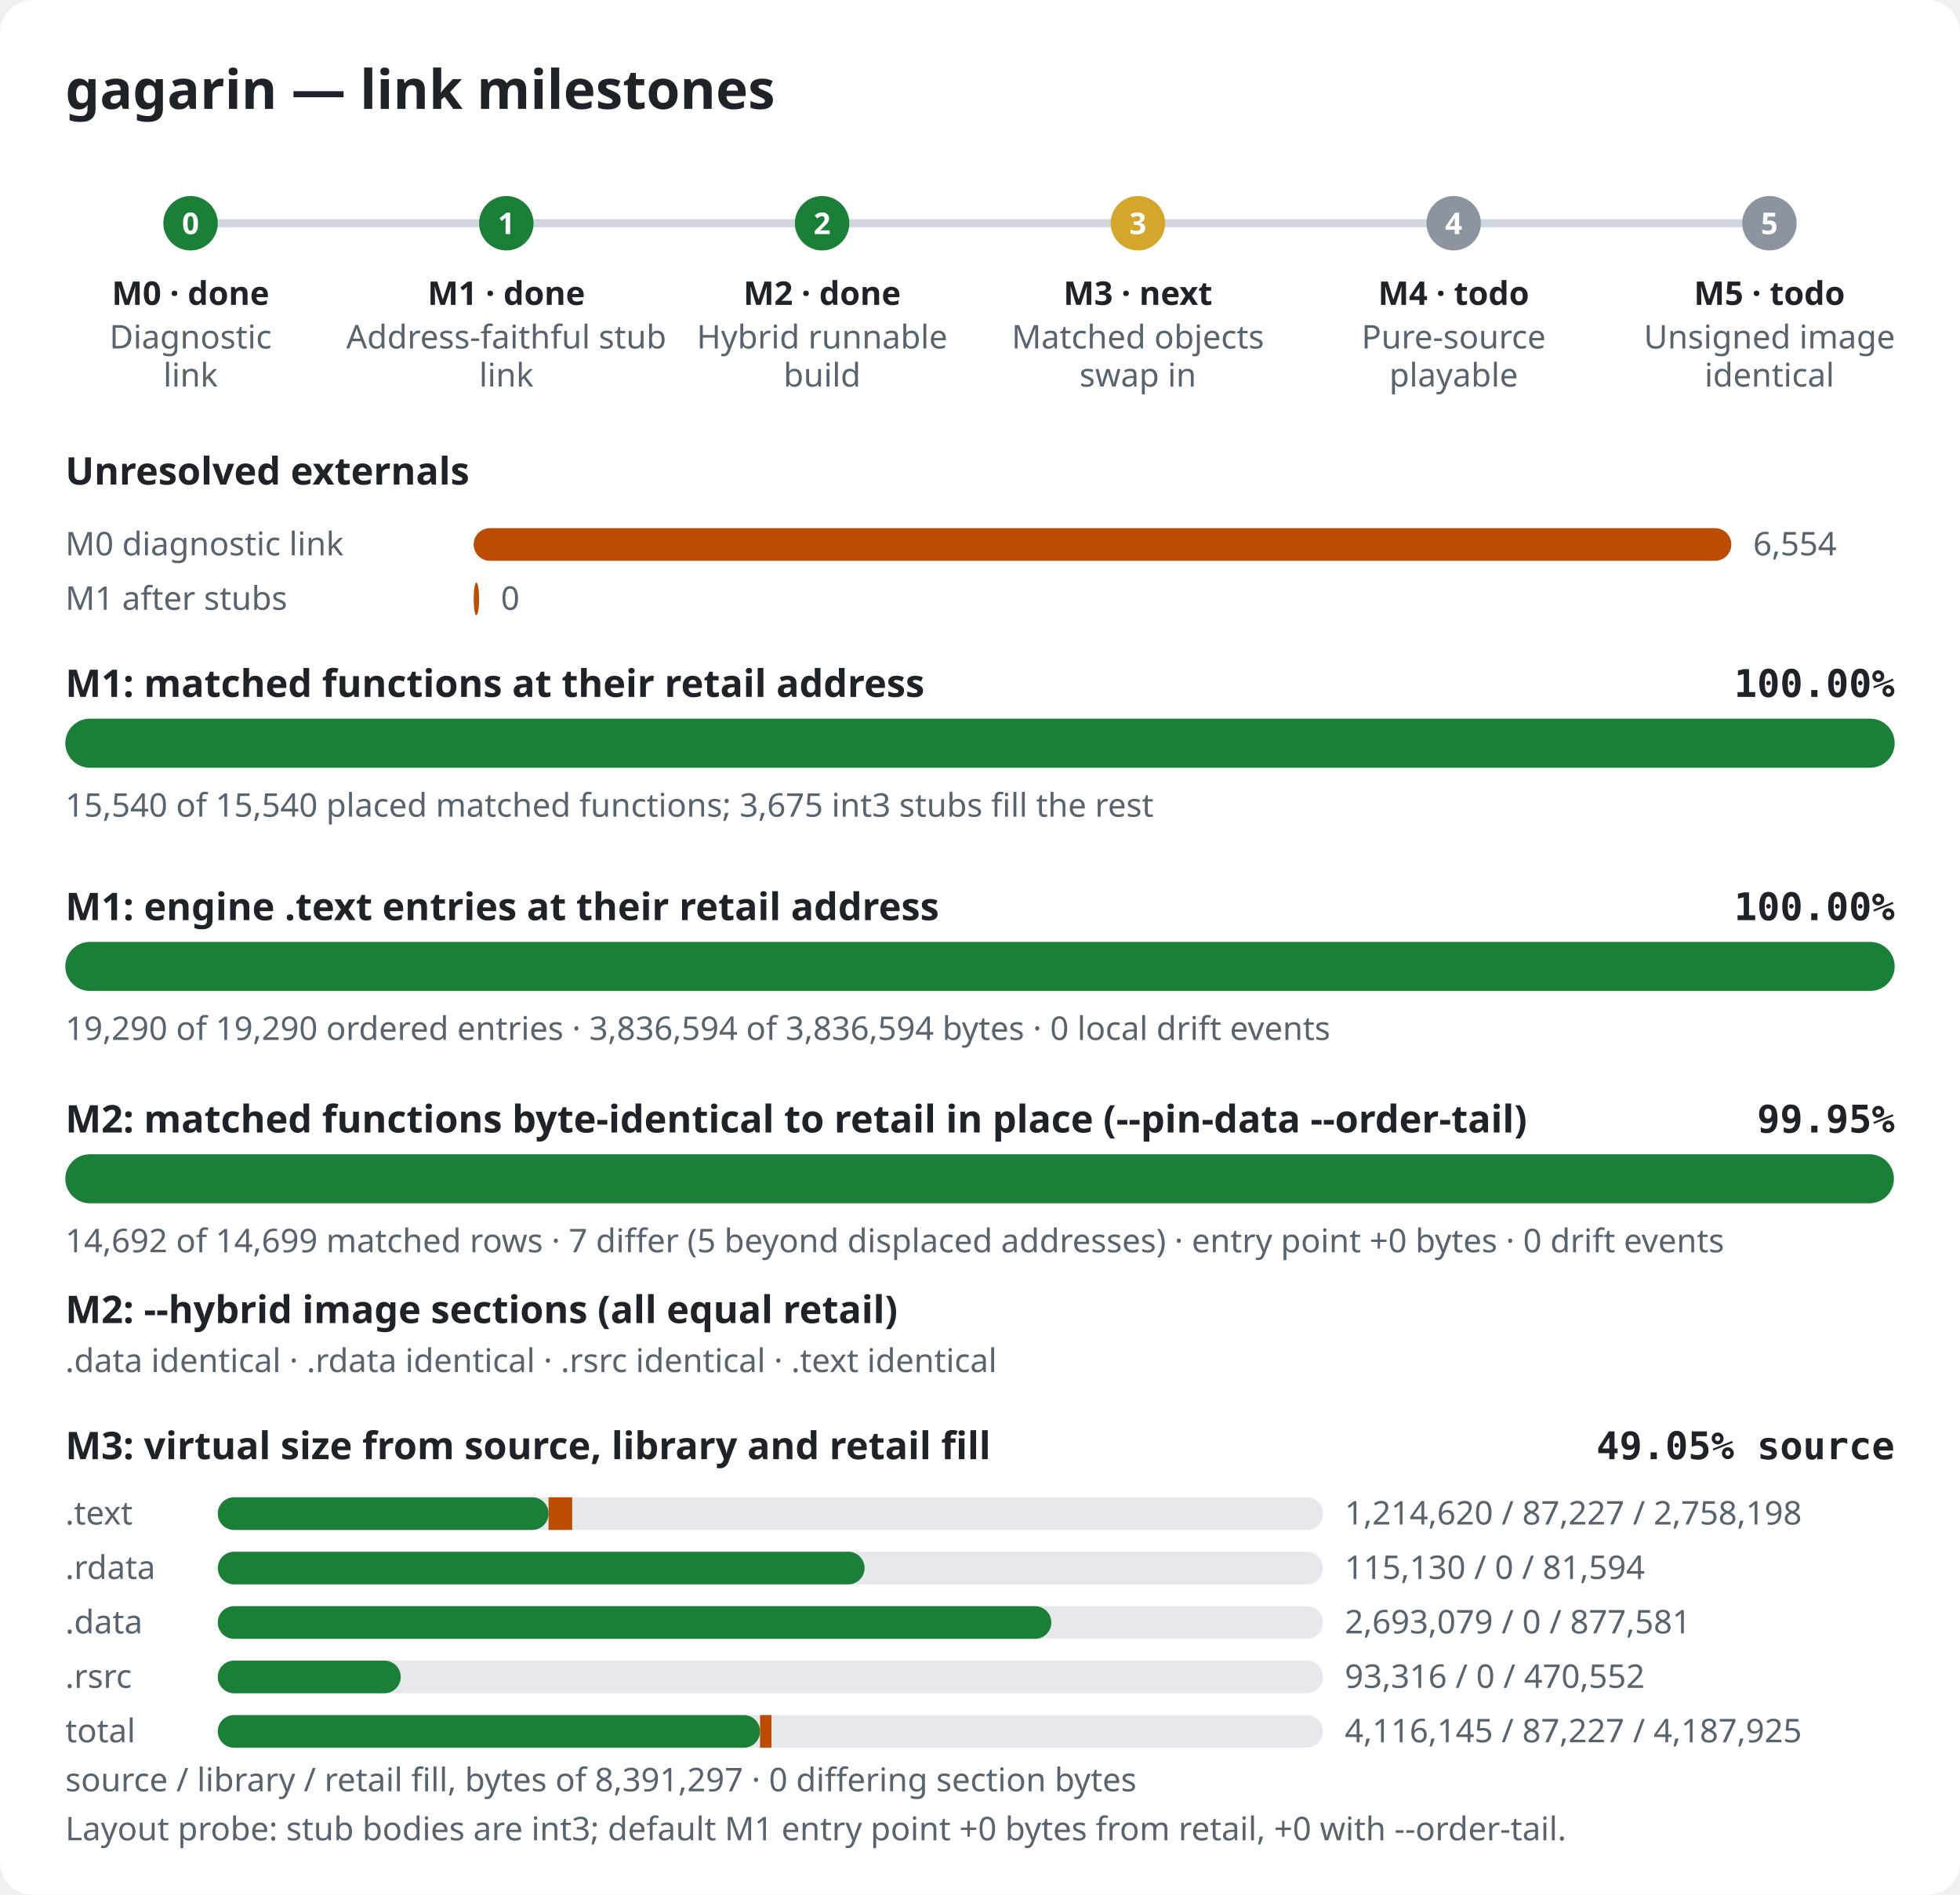
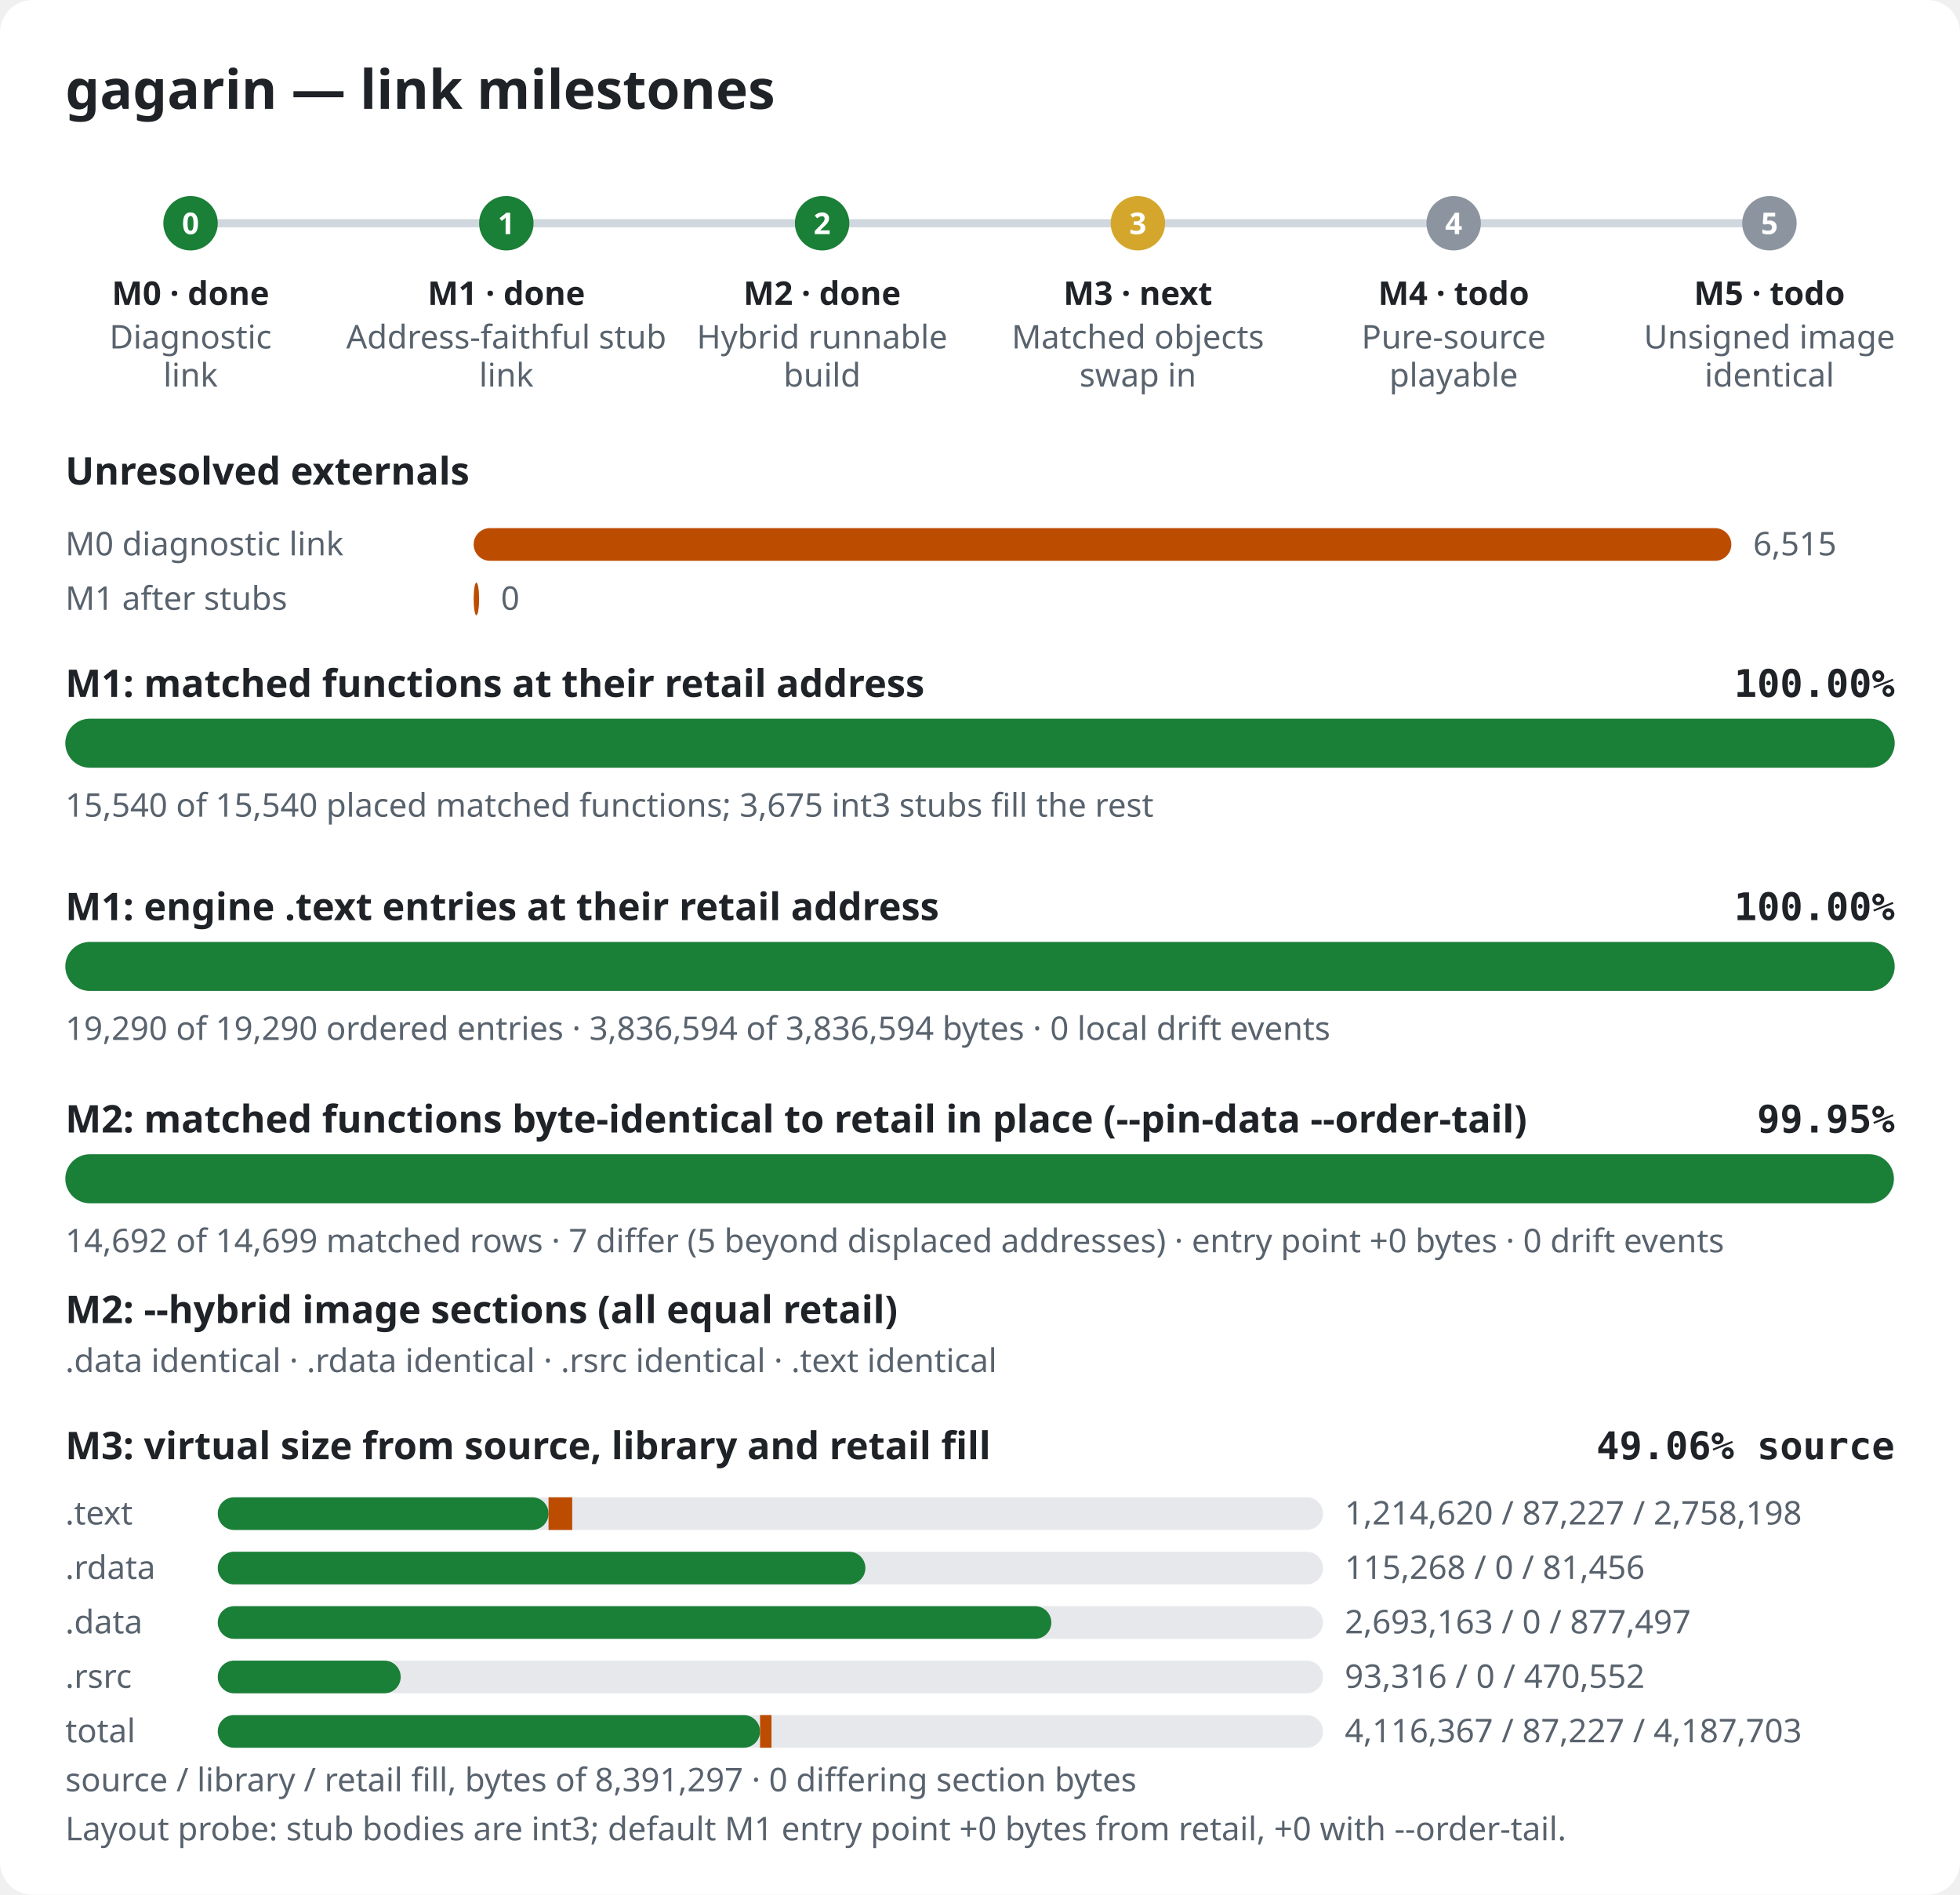
<svg xmlns="http://www.w3.org/2000/svg" width="720" height="696" viewBox="0 0 720 696" role="img" aria-label="gagarin link milestones">
  <style>.bg{fill:#ffffff}.title{font:600 20px sans-serif;fill:#1f2328}.label{font:600 14px sans-serif;fill:#1f2328}.pct{font:600 14px monospace;fill:#1f2328}.note{font:12px sans-serif;fill:#59636e}.mlabel{font:600 12px sans-serif;fill:#1f2328}.mid{font:600 11px sans-serif;fill:#ffffff}.track{fill:#e6e8eb}.rail{stroke:#d0d7de;stroke-width:3}.done,.m-done{fill:#1a7f37}.m-next{fill:#d4a72c}.m-todo{fill:#8c959f}.warn{fill:#bc4c00}@media (prefers-color-scheme: dark){.bg{fill:#0d1117}.title,.label,.pct,.mlabel{fill:#e6edf3}.note{fill:#9198a1}.track{fill:#262c36}.rail{stroke:#3d444d}.done,.m-done{fill:#3fb950}.m-next{fill:#d29922}.m-todo{fill:#656c76}.warn{fill:#db6d28}}</style>
  <rect width="720" height="696" rx="12" class="bg" />
  <text x="24" y="40" class="title">gagarin — link milestones</text>
  <line x1="70" y1="82" x2="650" y2="82" class="rail" />
  <circle cx="70.0" cy="82" r="10" class="m-done" />
  <text x="70.0" y="86" class="mid" text-anchor="middle">0</text>
  <text x="70.0" y="112" class="mlabel" text-anchor="middle">M0 · done</text>
  <text x="70.0" y="128" class="note" text-anchor="middle">Diagnostic</text>
  <text x="70.0" y="142" class="note" text-anchor="middle">link</text>
  <circle cx="186.0" cy="82" r="10" class="m-done" />
  <text x="186.0" y="86" class="mid" text-anchor="middle">1</text>
  <text x="186.0" y="112" class="mlabel" text-anchor="middle">M1 · done</text>
  <text x="186.0" y="128" class="note" text-anchor="middle">Address-faithful stub</text>
  <text x="186.0" y="142" class="note" text-anchor="middle">link</text>
  <circle cx="302.0" cy="82" r="10" class="m-done" />
  <text x="302.0" y="86" class="mid" text-anchor="middle">2</text>
  <text x="302.0" y="112" class="mlabel" text-anchor="middle">M2 · done</text>
  <text x="302.0" y="128" class="note" text-anchor="middle">Hybrid runnable</text>
  <text x="302.0" y="142" class="note" text-anchor="middle">build</text>
  <circle cx="418.0" cy="82" r="10" class="m-next" />
  <text x="418.0" y="86" class="mid" text-anchor="middle">3</text>
  <text x="418.0" y="112" class="mlabel" text-anchor="middle">M3 · next</text>
  <text x="418.0" y="128" class="note" text-anchor="middle">Matched objects</text>
  <text x="418.0" y="142" class="note" text-anchor="middle">swap in</text>
  <circle cx="534.0" cy="82" r="10" class="m-todo" />
  <text x="534.0" y="86" class="mid" text-anchor="middle">4</text>
  <text x="534.0" y="112" class="mlabel" text-anchor="middle">M4 · todo</text>
  <text x="534.0" y="128" class="note" text-anchor="middle">Pure-source</text>
  <text x="534.0" y="142" class="note" text-anchor="middle">playable</text>
  <circle cx="650.0" cy="82" r="10" class="m-todo" />
  <text x="650.0" y="86" class="mid" text-anchor="middle">5</text>
  <text x="650.0" y="112" class="mlabel" text-anchor="middle">M5 · todo</text>
  <text x="650.0" y="128" class="note" text-anchor="middle">Unsigned image</text>
  <text x="650.0" y="142" class="note" text-anchor="middle">identical</text>
  <text x="24" y="178" class="label">Unresolved externals</text>
  <text x="24" y="204" class="note">M0 diagnostic link</text>
  <rect x="174" y="194" width="462.0" height="12" rx="6" class="warn" />
-   <text x="644.0" y="204" class="note">6,554</text>
+   <text x="644.0" y="204" class="note">6,515</text>
  <text x="24" y="224" class="note">M1 after stubs</text>
  <rect x="174" y="214" width="2.0" height="12" rx="6" class="warn" />
  <text x="184.0" y="224" class="note">0</text>
  <text x="24" y="256" class="label">M1: matched functions at their retail address</text>
  <text x="696" y="256" class="pct" text-anchor="end">100.00%</text>
  <rect x="24" y="264" width="672" height="18" rx="9" class="track" />
  <rect x="24" y="264" width="672.0" height="18" rx="9" class="done" />
  <text x="24" y="300" class="note">15,540 of 15,540 placed matched functions; 3,675 int3 stubs fill the rest</text>
  <text x="24" y="338" class="label">M1: engine .text entries at their retail address</text>
  <text x="696" y="338" class="pct" text-anchor="end">100.00%</text>
  <rect x="24" y="346" width="672" height="18" rx="9" class="track" />
  <rect x="24" y="346" width="672.0" height="18" rx="9" class="done" />
  <text x="24" y="382" class="note">19,290 of 19,290 ordered entries · 3,836,594 of 3,836,594 bytes · 0 local drift events</text>
  <text x="24" y="416" class="label">M2: matched functions byte-identical to retail in place (--pin-data --order-tail)</text>
  <text x="696" y="416" class="pct" text-anchor="end">99.95%</text>
  <rect x="24" y="424" width="672" height="18" rx="9" class="track" />
  <rect x="24" y="424" width="671.7" height="18" rx="9" class="done" />
  <text x="24" y="460" class="note">14,692 of 14,699 matched rows · 7 differ (5 beyond displaced addresses) · entry point +0 bytes · 0 drift events</text>
  <text x="24" y="486" class="label">M2: --hybrid image sections (all equal retail)</text>
  <text x="24" y="504" class="note">.data identical · .rdata identical · .rsrc identical · .text identical</text>
  <text x="24" y="536" class="label">M3: virtual size from source, library and retail fill</text>
-   <text x="696" y="536" class="pct" text-anchor="end">49.05% source</text>
+   <text x="696" y="536" class="pct" text-anchor="end">49.06% source</text>
  <text x="24" y="560" class="note">.text</text>
  <rect x="80" y="550" width="406" height="12" rx="6" class="track" />
  <rect x="80" y="550" width="121.5" height="12" rx="6" class="done" />
  <rect x="201.5" y="550" width="8.7" height="12" class="warn" />
  <text x="494" y="560" class="note">1,214,620 / 87,227 / 2,758,198</text>
  <text x="24" y="580" class="note">.rdata</text>
  <rect x="80" y="570" width="406" height="12" rx="6" class="track" />
-   <rect x="80" y="570" width="237.6" height="12" rx="6" class="done" />
-   <rect x="317.6" y="570" width="0.0" height="12" class="warn" />
-   <text x="494" y="580" class="note">115,130 / 0 / 81,594</text>
+   <rect x="80" y="570" width="237.9" height="12" rx="6" class="done" />
+   <rect x="317.9" y="570" width="0.0" height="12" class="warn" />
+   <text x="494" y="580" class="note">115,268 / 0 / 81,456</text>
  <text x="24" y="600" class="note">.data</text>
  <rect x="80" y="590" width="406" height="12" rx="6" class="track" />
  <rect x="80" y="590" width="306.2" height="12" rx="6" class="done" />
  <rect x="386.2" y="590" width="0.0" height="12" class="warn" />
-   <text x="494" y="600" class="note">2,693,079 / 0 / 877,581</text>
+   <text x="494" y="600" class="note">2,693,163 / 0 / 877,497</text>
  <text x="24" y="620" class="note">.rsrc</text>
  <rect x="80" y="610" width="406" height="12" rx="6" class="track" />
  <rect x="80" y="610" width="67.2" height="12" rx="6" class="done" />
  <rect x="147.2" y="610" width="0.0" height="12" class="warn" />
  <text x="494" y="620" class="note">93,316 / 0 / 470,552</text>
  <text x="24" y="640" class="note">total</text>
  <rect x="80" y="630" width="406" height="12" rx="6" class="track" />
  <rect x="80" y="630" width="199.2" height="12" rx="6" class="done" />
  <rect x="279.2" y="630" width="4.2" height="12" class="warn" />
-   <text x="494" y="640" class="note">4,116,145 / 87,227 / 4,187,925</text>
+   <text x="494" y="640" class="note">4,116,367 / 87,227 / 4,187,703</text>
  <text x="24" y="658" class="note">source / library / retail fill, bytes of 8,391,297 · 0 differing section bytes</text>
  <text x="24" y="676" class="note">Layout probe: stub bodies are int3; default M1 entry point +0 bytes from retail, +0 with --order-tail.</text>
</svg>
